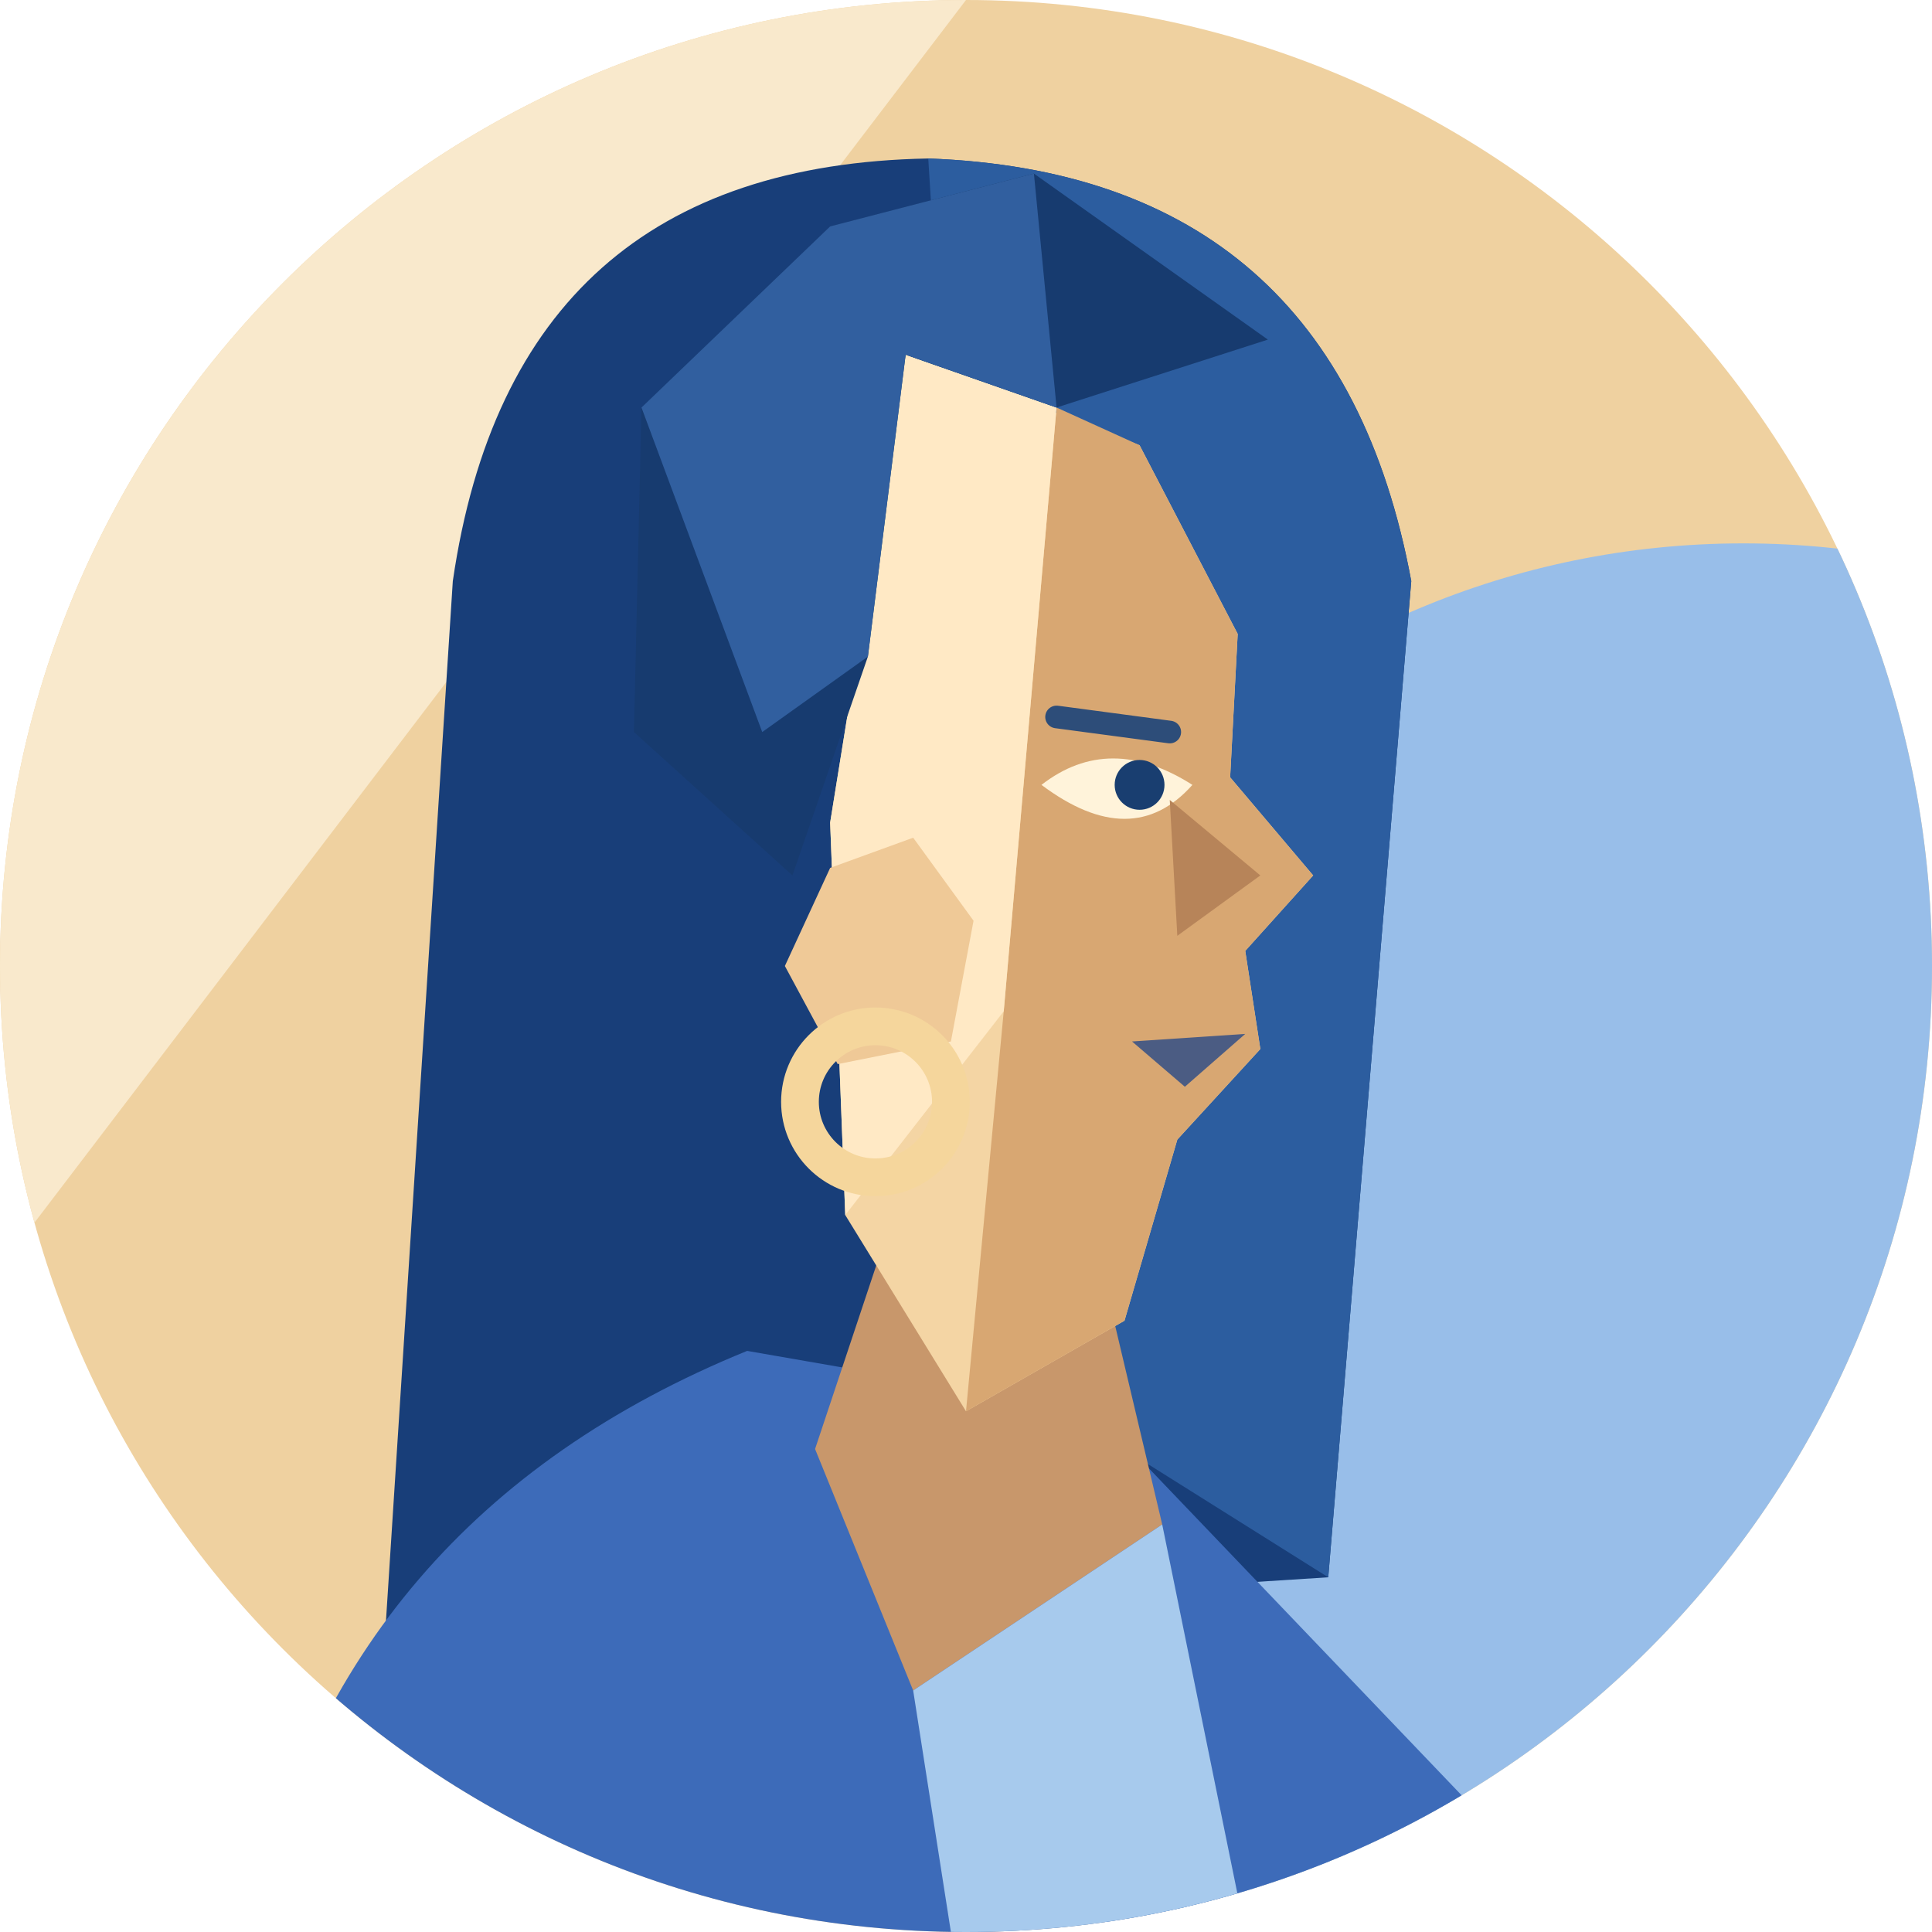
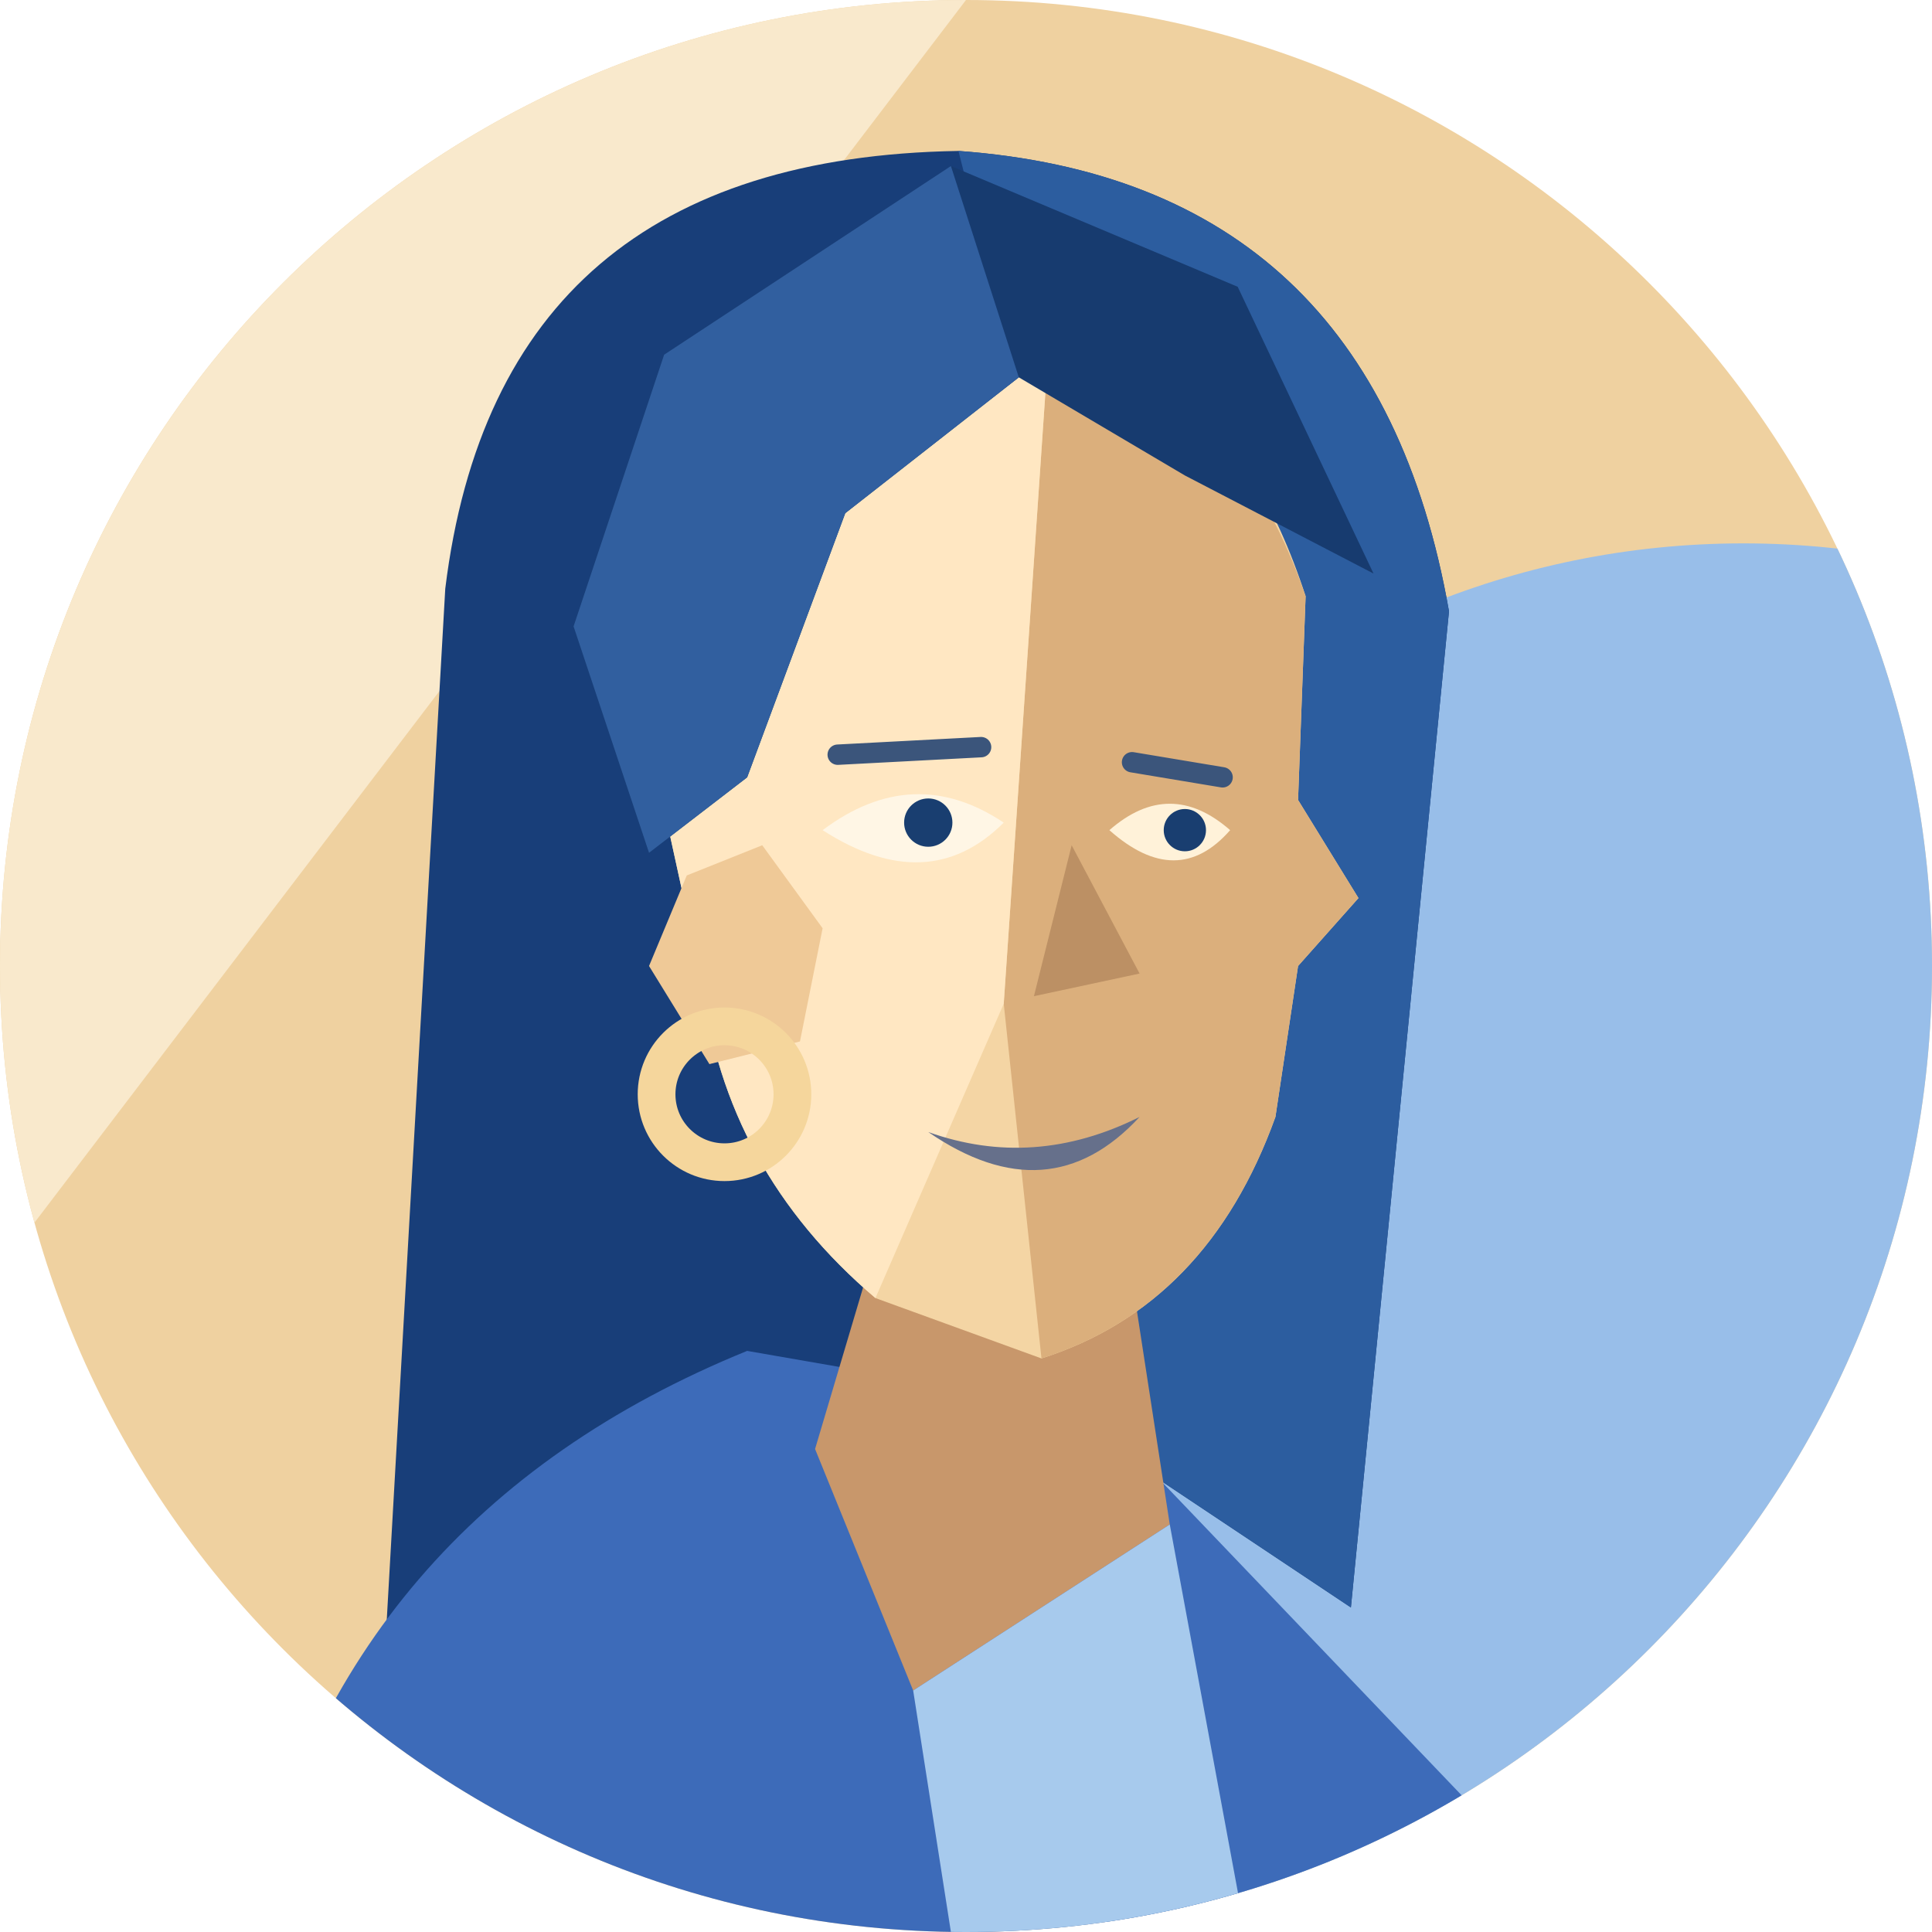
<svg xmlns="http://www.w3.org/2000/svg" viewBox="0 0 256 256">
  <defs>
    <clipPath id="avatar-sunrise-circle">
      <circle cx="128" cy="128" r="128" />
    </clipPath>
  </defs>
  <g clip-path="url(#avatar-sunrise-circle)">
    <rect width="256" height="256" fill="#efd1a0" />
    <path d="M0 0h128L0 168Z" fill="#f9e9cc" />
    <circle cx="231" cy="183" r="111" fill="#98bee9" />
-     <path d="M51 217 60 77q8-55 63-56 54 2 64 56l-11 132Z" fill="#183e79" />
-     <path d="M123 21q54 2 64 56l-11 132-43-27Z" fill="#2c5d9f" />
+     <path d="M51 219 59 78q7-57 68-58 55 4 65 61l-13 132-39-26Z" fill="#183e79" />
+     <path d="M127 20q55 4 65 61l-13 132-39-26 8-84Z" fill="#2c5d9f" />
    <path d="M33 256q12-55 66-77l46 8 66 69Z" fill="#3d6bb9" />
-     <path d="m120 156 25 8 9 38-33 22-13-32Z" fill="#c8976b" />
-     <path d="m120 47 31 12 13 25-1 19 11 13-9 10 2 13-11 12-7 24-21 12-16-26-2-52Z" fill="#f4d5a4" />
-     <path d="m140 54 11 5 13 25-1 19 11 13-9 10 2 13-11 12-7 24-21 12 5-53Z" fill="#d8a772" />
-     <path d="m120 47 20 7-7 80-21 27-2-52Z" fill="#ffe9c5" />
-     <path d="m105 116-21-19 1-43 25-24 27-7 31 22-28 9-20-7-5 40Z" fill="#173b6f" />
-     <path d="m85 54 25-24 27-7 3 31-20-7-5 40-14 10Z" fill="#315f9f" />
-     <path d="m110 115 11-4 8 11-3 16-15 3-7-13Z" fill="#efc997" />
-     <circle cx="116" cy="146" r="10" fill="none" stroke="#f5d69c" stroke-width="5" />
-     <path d="M138 104q9-7 20 0-8 9-20 0Z" fill="#fff3da" />
-     <circle cx="151" cy="104" r="3.3" fill="#193e70" />
-     <path d="m140 95 15 2" fill="none" stroke="#2d4d79" stroke-width="3" stroke-linecap="round" />
-     <path d="m155 106 12 10-11 8Z" fill="#b78459" />
-     <path d="m150 138 15-1-8 7Z" fill="#4b5c83" />
-     <path d="m121 224 33-22 11 54h-39Z" fill="#a7caed" />
+     <path d="m119 155 30 8 6 39-34 22-13-32Z" fill="#c8976b" />
+     <path d="M128 43q33-1 45 36l-1 27 8 13-8 9-3 20q-9 25-31 32l-22-8q-20-17-23-42l-7-32q2-44 42-55Z" fill="#f4d5a4" />
+     <path d="M139 45q24 5 34 34l-1 27 8 13-8 9-3 20q-9 25-31 32l-5-47Z" fill="#dbaf7c" />
+     <path d="m128 43 11 2-6 88-17 39q-20-17-23-42l-7-32q2-44 42-55Z" fill="#ffe7c2" />
+     <path d="m86 113-10-30 12-36 38-25 38 16 18 38-25-13-22-13-23 18-13 35Z" fill="#173b6f" />
+     <path d="m88 47 38-25 9 28-23 18-13 35-13 10-10-30Z" fill="#315f9f" />
+     <path d="m91 116 10-4 8 11-3 15-12 3-8-13Z" fill="#efc997" />
+     <circle cx="96" cy="145" r="9" fill="none" stroke="#f5d69c" stroke-width="5" />
+     <path d="M109 110q12-9 24-1-10 10-24 1Z" fill="#fff6e5" />
+     <circle cx="123" cy="109" r="3.2" fill="#193e70" />
+     <path d="M147 110q8-7 16 0-7 8-16 0Z" fill="#fff2d9" />
+     <circle cx="157" cy="110" r="2.8" fill="#193e70" />
+     <path d="m111 100 19-1m20 2 12 2" fill="none" stroke="#3b557b" stroke-width="2.7" stroke-linecap="round" />
+     <path d="m142 112-5 20 14-3Z" fill="#bc9064" />
+     <path d="M123 150q14 5 28-2-12 13-28 2Z" fill="#66708b" />
+     <path d="m121 224 34-22 10 54h-39Z" fill="#a7caed" />
  </g>
</svg>
